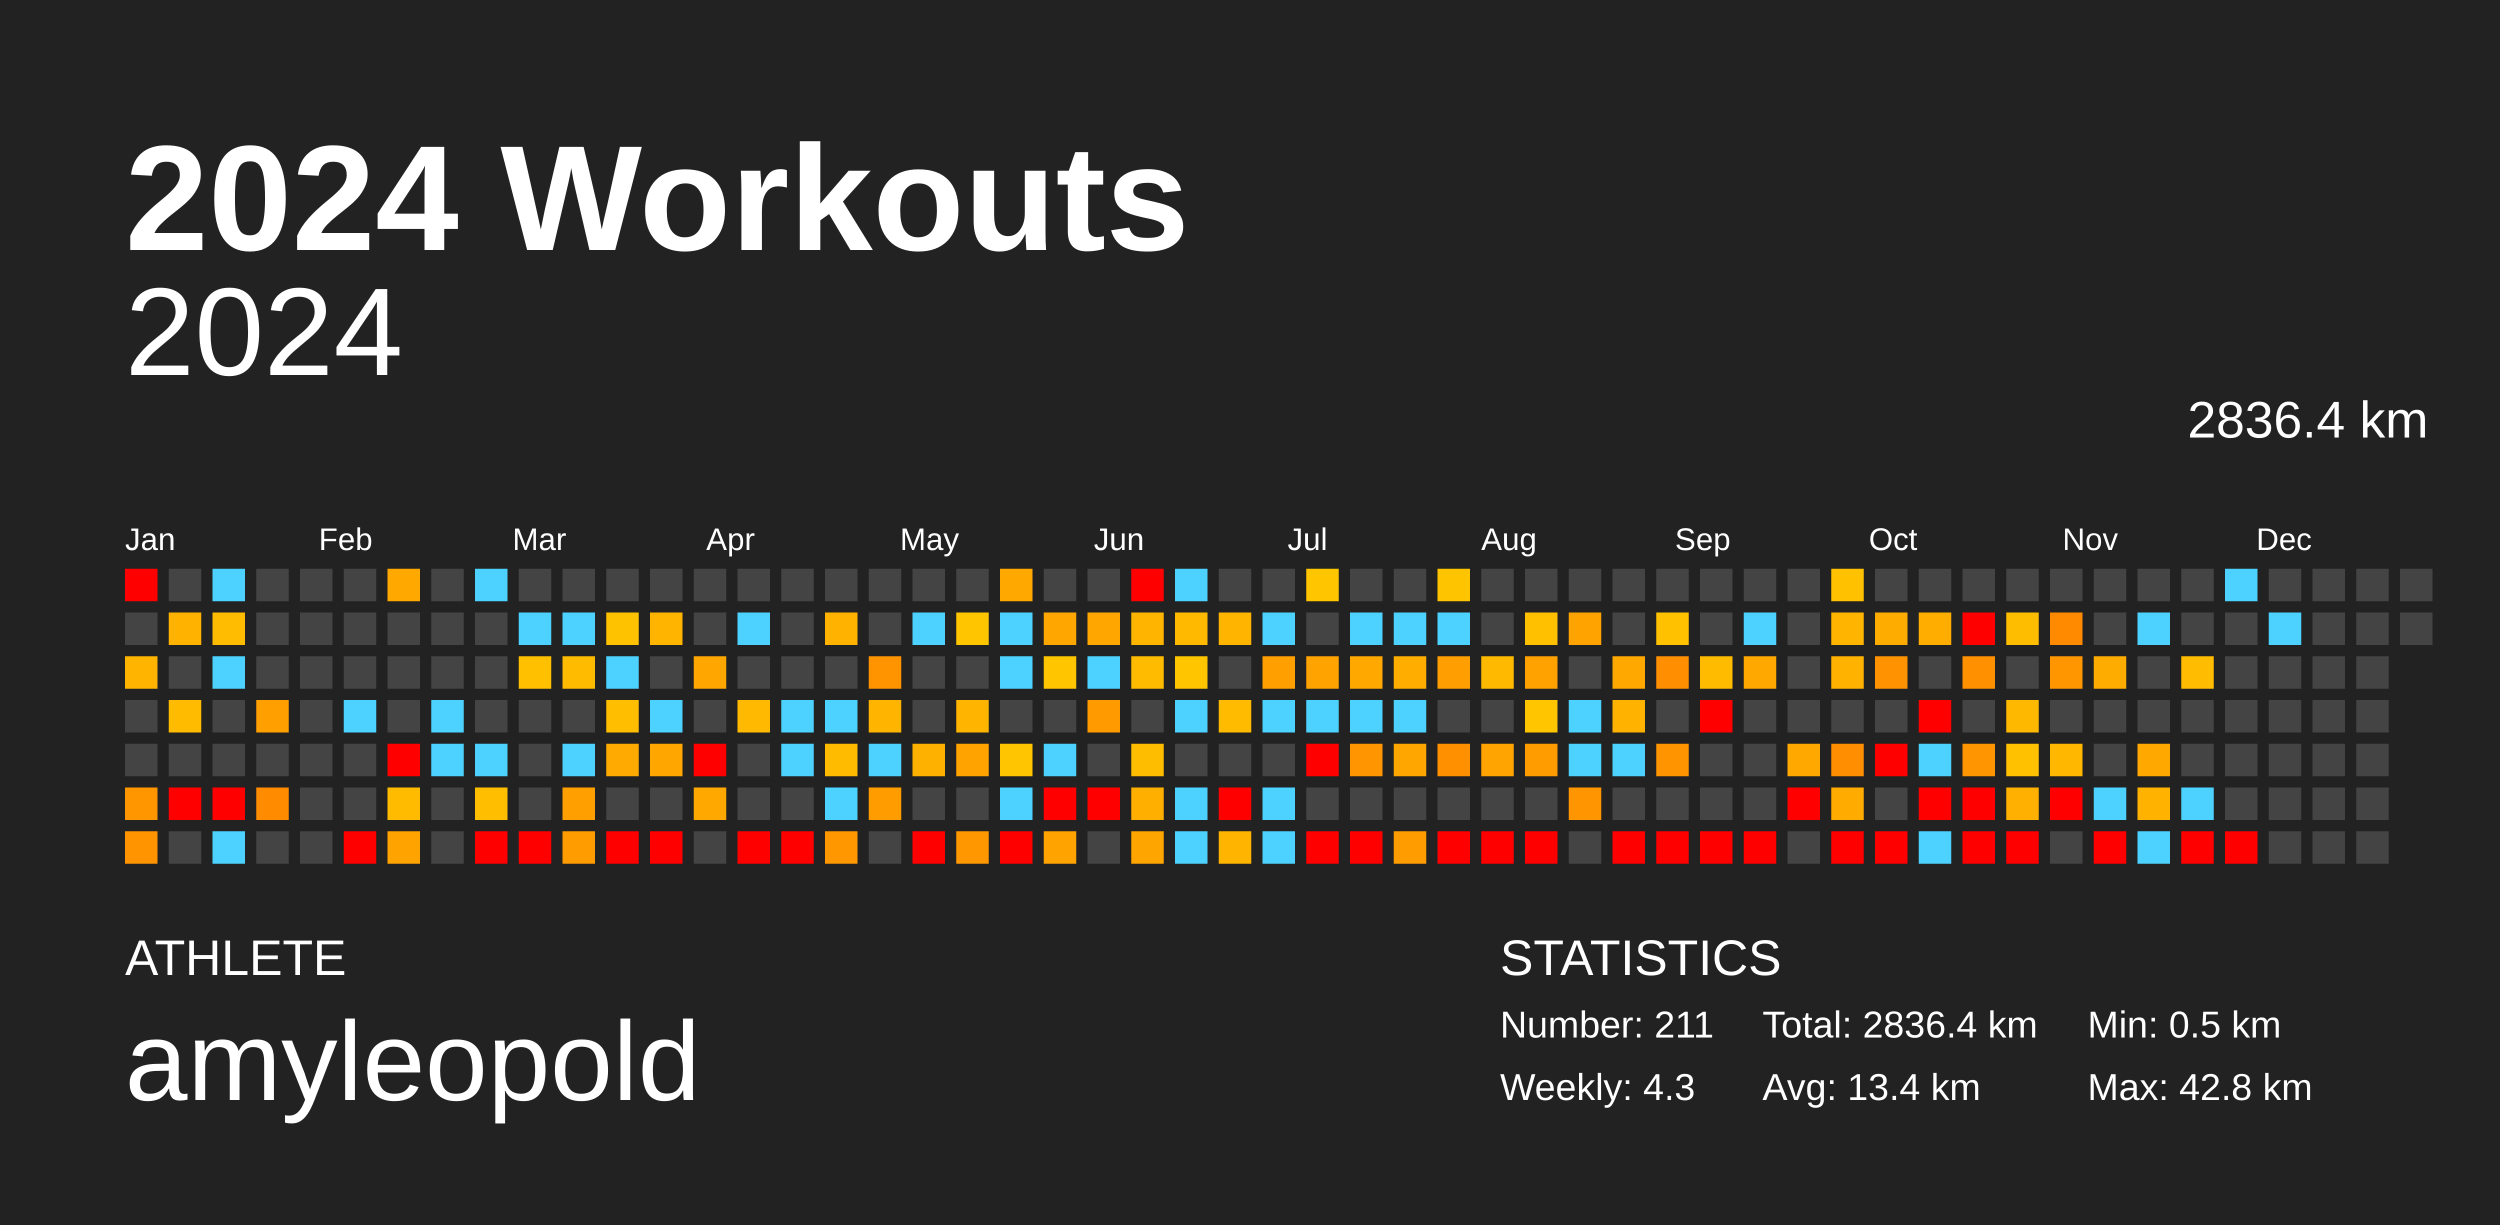
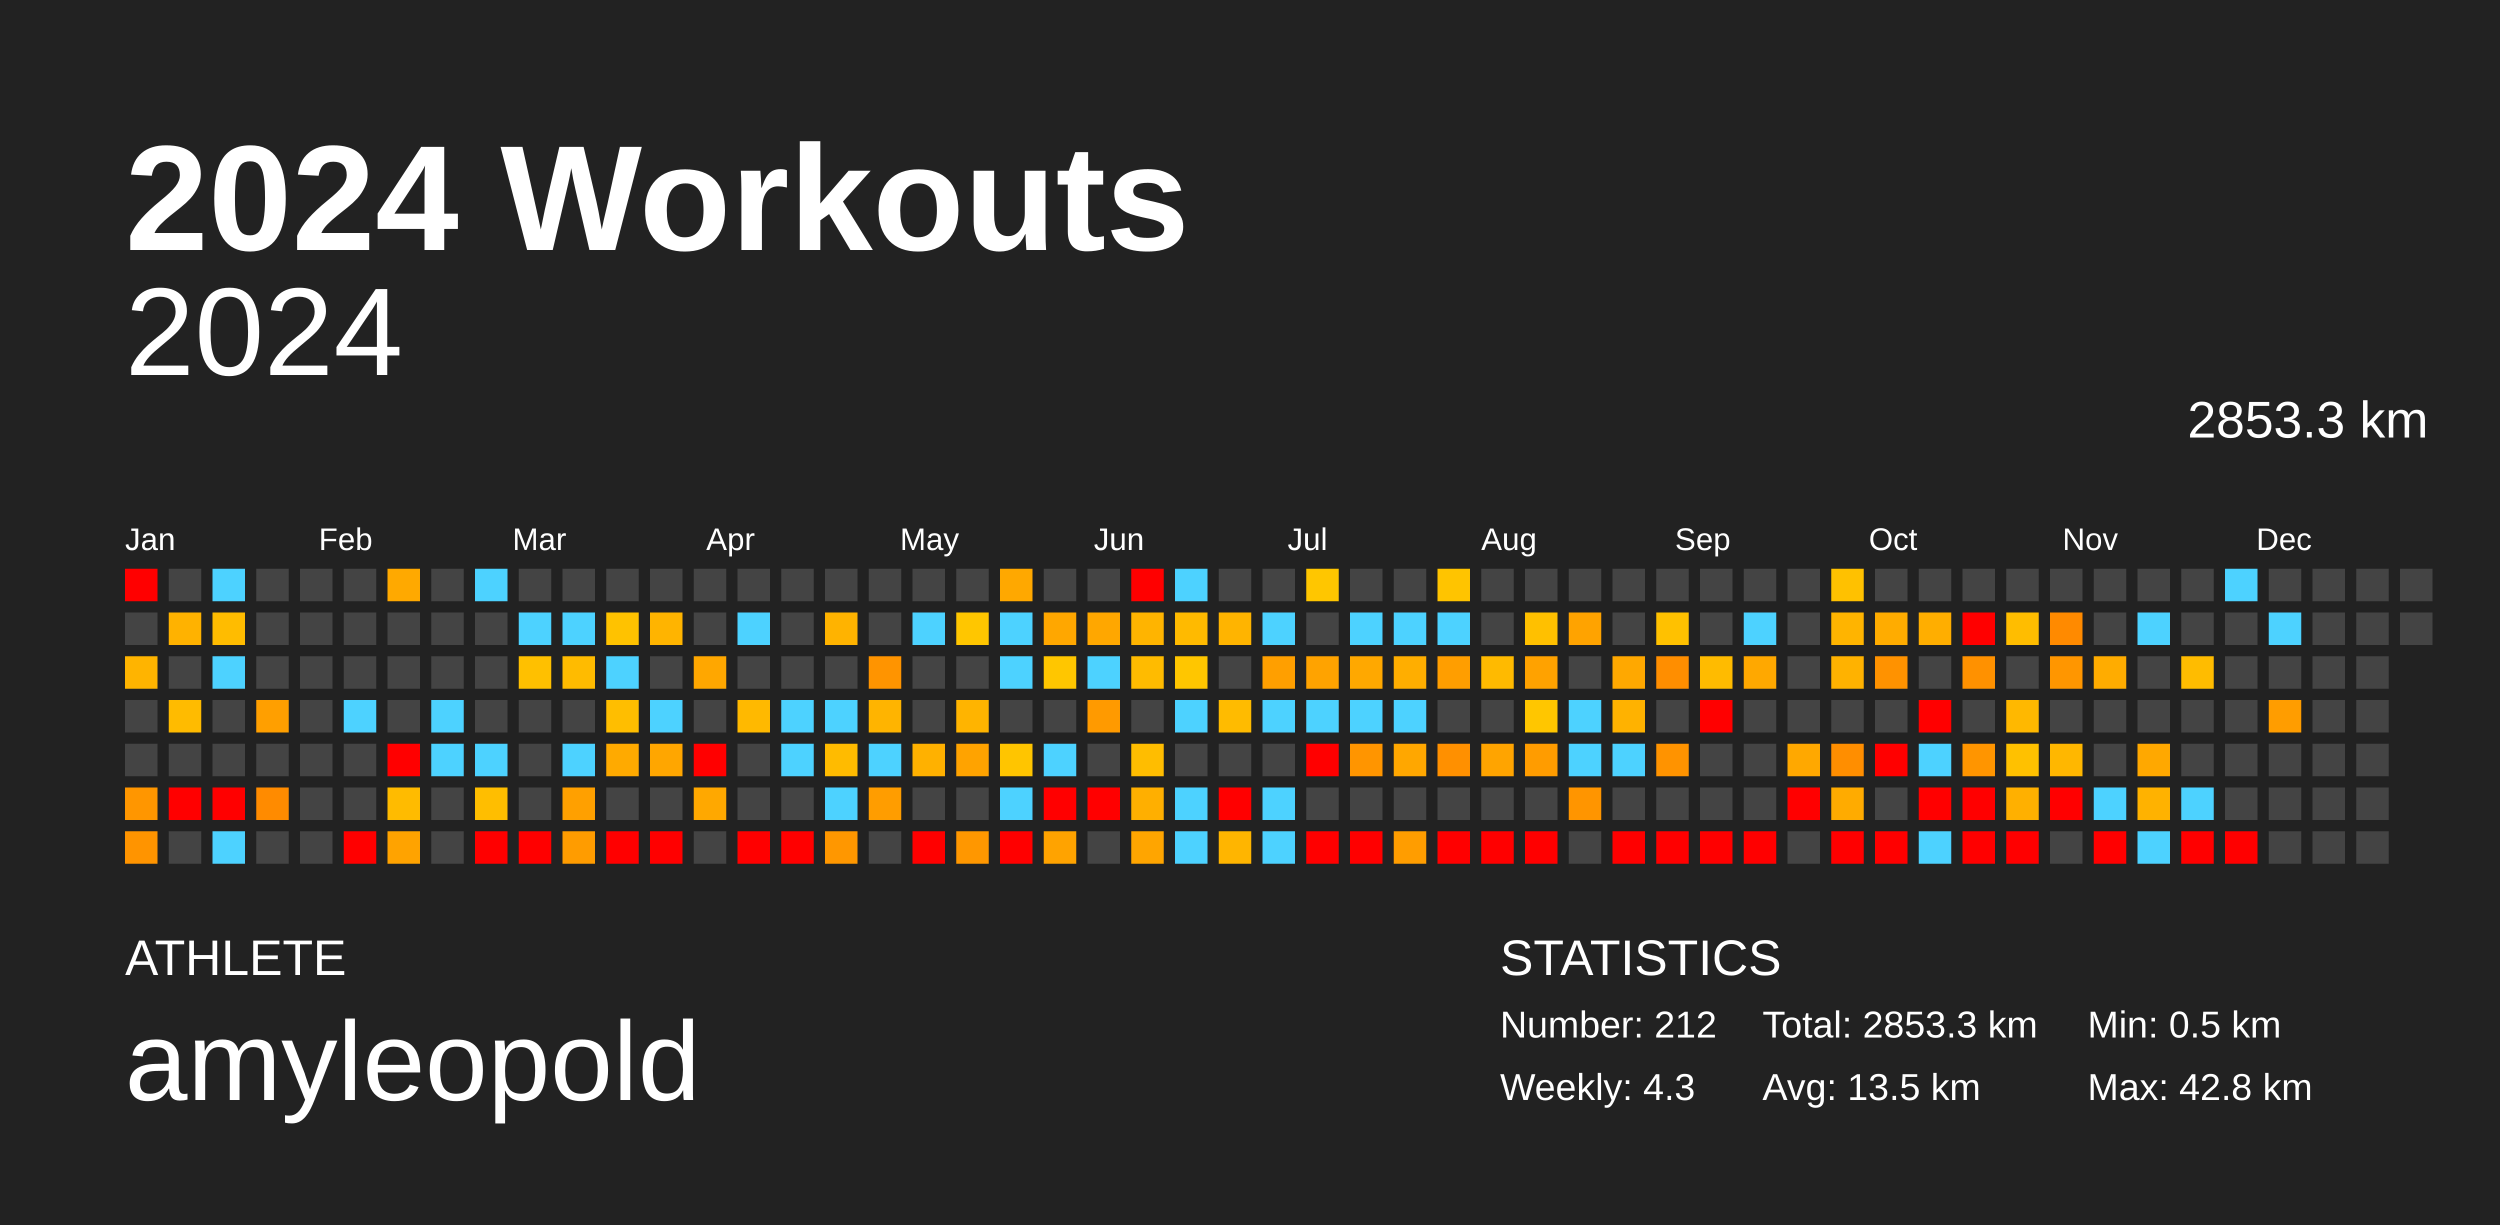
<svg xmlns="http://www.w3.org/2000/svg" baseProfile="full" height="98mm" version="1.1" viewBox="0,0,200,98" width="200mm">
  <defs />
  <rect fill="#222222" height="98" width="200" x="0" y="0" />
  <text fill="#FFFFFF" style="font-size:12px; font-family:Arial; font-weight:bold;" x="10" y="20">2024 Workouts</text>
  <text fill="#FFFFFF" style="font-size:4px; font-family:Arial" x="10" y="78">ATHLETE</text>
  <text fill="#FFFFFF" style="font-size:9px; font-family:Arial" x="10" y="88">amyleopold</text>
  <text fill="#FFFFFF" style="font-size:4px; font-family:Arial" x="120" y="78">STATISTICS</text>
-   <text fill="#FFFFFF" style="font-size:3px; font-family:Arial" x="120" y="83">Number: 211</text>
+   <text fill="#FFFFFF" style="font-size:3px; font-family:Arial" x="120" y="83">Number: 212</text>
  <text fill="#FFFFFF" style="font-size:3px; font-family:Arial" x="120" y="88">Weekly: 4.3</text>
-   <text fill="#FFFFFF" style="font-size:3px; font-family:Arial" x="141" y="83">Total: 2836.4 km</text>
-   <text fill="#FFFFFF" style="font-size:3px; font-family:Arial" x="141" y="88">Avg: 13.4 km</text>
+   <text fill="#FFFFFF" style="font-size:3px; font-family:Arial" x="141" y="83">Total: 2853.3 km</text>
+   <text fill="#FFFFFF" style="font-size:3px; font-family:Arial" x="141" y="88">Avg: 13.5 km</text>
  <text fill="#FFFFFF" style="font-size:3px; font-family:Arial" x="167" y="83">Min: 0.5 km</text>
  <text fill="#FFFFFF" style="font-size:3px; font-family:Arial" x="167" y="88">Max: 42.8 km</text>
  <text alignment-baseline="hanging" fill="#FFFFFF" style="font-size:10.0px; font-family:Arial;" x="10" y="30">2024</text>
-   <text alignment-baseline="hanging" fill="#FFFFFF" style="font-size:4.125px; font-family:Arial;" x="175" y="35">2836.4 km</text>
+   <text alignment-baseline="hanging" fill="#FFFFFF" style="font-size:4.125px; font-family:Arial;" x="175" y="35">2853.3 km</text>
  <text fill="#FFFFFF" style="font-size:2.5px; font-family:Arial" x="10.0" y="44">Jan</text>
  <text fill="#FFFFFF" style="font-size:2.5px; font-family:Arial" x="25.5" y="44">Feb</text>
  <text fill="#FFFFFF" style="font-size:2.5px; font-family:Arial" x="41.0" y="44">Mar</text>
  <text fill="#FFFFFF" style="font-size:2.5px; font-family:Arial" x="56.5" y="44">Apr</text>
  <text fill="#FFFFFF" style="font-size:2.5px; font-family:Arial" x="72.0" y="44">May</text>
  <text fill="#FFFFFF" style="font-size:2.5px; font-family:Arial" x="87.5" y="44">Jun</text>
  <text fill="#FFFFFF" style="font-size:2.5px; font-family:Arial" x="103.0" y="44">Jul</text>
  <text fill="#FFFFFF" style="font-size:2.5px; font-family:Arial" x="118.5" y="44">Aug</text>
  <text fill="#FFFFFF" style="font-size:2.5px; font-family:Arial" x="134.0" y="44">Sep</text>
  <text fill="#FFFFFF" style="font-size:2.5px; font-family:Arial" x="149.5" y="44">Oct</text>
  <text fill="#FFFFFF" style="font-size:2.5px; font-family:Arial" x="165.0" y="44">Nov</text>
  <text fill="#FFFFFF" style="font-size:2.5px; font-family:Arial" x="180.5" y="44">Dec</text>
  <rect fill="red" height="2.6" width="2.6" x="10.0" y="45.5" />
  <rect fill="#444444" height="2.6" width="2.6" x="10.0" y="49.0" />
  <rect fill="#ffb400" height="2.6" width="2.6" x="10.0" y="52.5" />
  <rect fill="#444444" height="2.6" width="2.6" x="10.0" y="56.0" />
  <rect fill="#444444" height="2.6" width="2.6" x="10.0" y="59.5" />
  <rect fill="#ff9600" height="2.6" width="2.6" x="10.0" y="63.0" />
  <rect fill="#ff9400" height="2.6" width="2.6" x="10.0" y="66.5" />
  <rect fill="#444444" height="2.6" width="2.6" x="13.5" y="45.5" />
  <rect fill="#ffb200" height="2.6" width="2.6" x="13.5" y="49.0" />
  <rect fill="#444444" height="2.6" width="2.6" x="13.5" y="52.5" />
  <rect fill="#ffbb00" height="2.6" width="2.6" x="13.5" y="56.0" />
  <rect fill="#444444" height="2.6" width="2.6" x="13.5" y="59.5" />
  <rect fill="red" height="2.6" width="2.6" x="13.5" y="63.0" />
  <rect fill="#444444" height="2.6" width="2.6" x="13.5" y="66.5" />
  <rect fill="#4dd2ff" height="2.6" width="2.6" x="17.0" y="45.5" />
  <rect fill="#ffbc00" height="2.6" width="2.6" x="17.0" y="49.0" />
  <rect fill="#4dd2ff" height="2.6" width="2.6" x="17.0" y="52.5" />
  <rect fill="#444444" height="2.6" width="2.6" x="17.0" y="56.0" />
  <rect fill="#444444" height="2.6" width="2.6" x="17.0" y="59.5" />
  <rect fill="red" height="2.6" width="2.6" x="17.0" y="63.0" />
  <rect fill="#4dd2ff" height="2.6" width="2.6" x="17.0" y="66.5" />
  <rect fill="#444444" height="2.6" width="2.6" x="20.5" y="45.5" />
  <rect fill="#444444" height="2.6" width="2.6" x="20.5" y="49.0" />
  <rect fill="#444444" height="2.6" width="2.6" x="20.5" y="52.5" />
  <rect fill="#ff9f00" height="2.6" width="2.6" x="20.5" y="56.0" />
  <rect fill="#444444" height="2.6" width="2.6" x="20.5" y="59.5" />
  <rect fill="#ff8b00" height="2.6" width="2.6" x="20.5" y="63.0" />
  <rect fill="#444444" height="2.6" width="2.6" x="20.5" y="66.5" />
  <rect fill="#444444" height="2.6" width="2.6" x="24.0" y="45.5" />
  <rect fill="#444444" height="2.6" width="2.6" x="24.0" y="49.0" />
  <rect fill="#444444" height="2.6" width="2.6" x="24.0" y="52.5" />
  <rect fill="#444444" height="2.6" width="2.6" x="24.0" y="56.0" />
  <rect fill="#444444" height="2.6" width="2.6" x="24.0" y="59.5" />
  <rect fill="#444444" height="2.6" width="2.6" x="24.0" y="63.0" />
  <rect fill="#444444" height="2.6" width="2.6" x="24.0" y="66.5" />
  <rect fill="#444444" height="2.6" width="2.6" x="27.5" y="45.5" />
  <rect fill="#444444" height="2.6" width="2.6" x="27.5" y="49.0" />
  <rect fill="#444444" height="2.6" width="2.6" x="27.5" y="52.5" />
  <rect fill="#4dd2ff" height="2.6" width="2.6" x="27.5" y="56.0" />
  <rect fill="#444444" height="2.6" width="2.6" x="27.5" y="59.5" />
  <rect fill="#444444" height="2.6" width="2.6" x="27.5" y="63.0" />
  <rect fill="red" height="2.6" width="2.6" x="27.5" y="66.5" />
  <rect fill="#ffa900" height="2.6" width="2.6" x="31.0" y="45.5" />
  <rect fill="#444444" height="2.6" width="2.6" x="31.0" y="49.0" />
  <rect fill="#444444" height="2.6" width="2.6" x="31.0" y="52.5" />
  <rect fill="#444444" height="2.6" width="2.6" x="31.0" y="56.0" />
  <rect fill="red" height="2.6" width="2.6" x="31.0" y="59.5" />
  <rect fill="#ffbb00" height="2.6" width="2.6" x="31.0" y="63.0" />
  <rect fill="#ffa300" height="2.6" width="2.6" x="31.0" y="66.5" />
  <rect fill="#444444" height="2.6" width="2.6" x="34.5" y="45.5" />
  <rect fill="#444444" height="2.6" width="2.6" x="34.5" y="49.0" />
  <rect fill="#444444" height="2.6" width="2.6" x="34.5" y="52.5" />
  <rect fill="#4dd2ff" height="2.6" width="2.6" x="34.5" y="56.0" />
  <rect fill="#4dd2ff" height="2.6" width="2.6" x="34.5" y="59.5" />
  <rect fill="#444444" height="2.6" width="2.6" x="34.5" y="63.0" />
  <rect fill="#444444" height="2.6" width="2.6" x="34.5" y="66.5" />
  <rect fill="#4dd2ff" height="2.6" width="2.6" x="38.0" y="45.5" />
  <rect fill="#444444" height="2.6" width="2.6" x="38.0" y="49.0" />
  <rect fill="#444444" height="2.6" width="2.6" x="38.0" y="52.5" />
  <rect fill="#444444" height="2.6" width="2.6" x="38.0" y="56.0" />
  <rect fill="#4dd2ff" height="2.6" width="2.6" x="38.0" y="59.5" />
  <rect fill="#ffbe00" height="2.6" width="2.6" x="38.0" y="63.0" />
  <rect fill="red" height="2.6" width="2.6" x="38.0" y="66.5" />
  <rect fill="#444444" height="2.6" width="2.6" x="41.5" y="45.5" />
  <rect fill="#4dd2ff" height="2.6" width="2.6" x="41.5" y="49.0" />
  <rect fill="#ffc000" height="2.6" width="2.6" x="41.5" y="52.5" />
  <rect fill="#444444" height="2.6" width="2.6" x="41.5" y="56.0" />
  <rect fill="#444444" height="2.6" width="2.6" x="41.5" y="59.5" />
  <rect fill="#444444" height="2.6" width="2.6" x="41.5" y="63.0" />
  <rect fill="red" height="2.6" width="2.6" x="41.5" y="66.5" />
  <rect fill="#444444" height="2.6" width="2.6" x="45.0" y="45.5" />
  <rect fill="#4dd2ff" height="2.6" width="2.6" x="45.0" y="49.0" />
  <rect fill="#ffbb00" height="2.6" width="2.6" x="45.0" y="52.5" />
  <rect fill="#444444" height="2.6" width="2.6" x="45.0" y="56.0" />
  <rect fill="#4dd2ff" height="2.6" width="2.6" x="45.0" y="59.5" />
  <rect fill="#ffa000" height="2.6" width="2.6" x="45.0" y="63.0" />
  <rect fill="#ff9c00" height="2.6" width="2.6" x="45.0" y="66.5" />
  <rect fill="#444444" height="2.6" width="2.6" x="48.5" y="45.5" />
  <rect fill="#ffc200" height="2.6" width="2.6" x="48.5" y="49.0" />
  <rect fill="#4dd2ff" height="2.6" width="2.6" x="48.5" y="52.5" />
  <rect fill="#ffbe00" height="2.6" width="2.6" x="48.5" y="56.0" />
  <rect fill="#ffaa00" height="2.6" width="2.6" x="48.5" y="59.5" />
  <rect fill="#444444" height="2.6" width="2.6" x="48.5" y="63.0" />
  <rect fill="red" height="2.6" width="2.6" x="48.5" y="66.5" />
  <rect fill="#444444" height="2.6" width="2.6" x="52.0" y="45.5" />
  <rect fill="#ffb400" height="2.6" width="2.6" x="52.0" y="49.0" />
  <rect fill="#444444" height="2.6" width="2.6" x="52.0" y="52.5" />
  <rect fill="#4dd2ff" height="2.6" width="2.6" x="52.0" y="56.0" />
  <rect fill="#ffa600" height="2.6" width="2.6" x="52.0" y="59.5" />
  <rect fill="#444444" height="2.6" width="2.6" x="52.0" y="63.0" />
  <rect fill="red" height="2.6" width="2.6" x="52.0" y="66.5" />
  <rect fill="#444444" height="2.6" width="2.6" x="55.5" y="45.5" />
  <rect fill="#444444" height="2.6" width="2.6" x="55.5" y="49.0" />
  <rect fill="#ffa700" height="2.6" width="2.6" x="55.5" y="52.5" />
  <rect fill="#444444" height="2.6" width="2.6" x="55.5" y="56.0" />
  <rect fill="red" height="2.6" width="2.6" x="55.5" y="59.5" />
  <rect fill="#ffa800" height="2.6" width="2.6" x="55.5" y="63.0" />
  <rect fill="#444444" height="2.6" width="2.6" x="55.5" y="66.5" />
  <rect fill="#444444" height="2.6" width="2.6" x="59.0" y="45.5" />
  <rect fill="#4dd2ff" height="2.6" width="2.6" x="59.0" y="49.0" />
  <rect fill="#444444" height="2.6" width="2.6" x="59.0" y="52.5" />
  <rect fill="#ffb900" height="2.6" width="2.6" x="59.0" y="56.0" />
  <rect fill="#444444" height="2.6" width="2.6" x="59.0" y="59.5" />
  <rect fill="#444444" height="2.6" width="2.6" x="59.0" y="63.0" />
  <rect fill="red" height="2.6" width="2.6" x="59.0" y="66.5" />
  <rect fill="#444444" height="2.6" width="2.6" x="62.5" y="45.5" />
  <rect fill="#444444" height="2.6" width="2.6" x="62.5" y="49.0" />
  <rect fill="#444444" height="2.6" width="2.6" x="62.5" y="52.5" />
  <rect fill="#4dd2ff" height="2.6" width="2.6" x="62.5" y="56.0" />
  <rect fill="#4dd2ff" height="2.6" width="2.6" x="62.5" y="59.5" />
  <rect fill="#444444" height="2.6" width="2.6" x="62.5" y="63.0" />
  <rect fill="red" height="2.6" width="2.6" x="62.5" y="66.5" />
  <rect fill="#444444" height="2.6" width="2.6" x="66.0" y="45.5" />
  <rect fill="#ffb300" height="2.6" width="2.6" x="66.0" y="49.0" />
  <rect fill="#444444" height="2.6" width="2.6" x="66.0" y="52.5" />
  <rect fill="#4dd2ff" height="2.6" width="2.6" x="66.0" y="56.0" />
  <rect fill="#ffbb00" height="2.6" width="2.6" x="66.0" y="59.5" />
  <rect fill="#4dd2ff" height="2.6" width="2.6" x="66.0" y="63.0" />
  <rect fill="#ff9700" height="2.6" width="2.6" x="66.0" y="66.5" />
  <rect fill="#444444" height="2.6" width="2.6" x="69.5" y="45.5" />
  <rect fill="#444444" height="2.6" width="2.6" x="69.5" y="49.0" />
  <rect fill="#ff9400" height="2.6" width="2.6" x="69.5" y="52.5" />
  <rect fill="#ffb400" height="2.6" width="2.6" x="69.5" y="56.0" />
  <rect fill="#4dd2ff" height="2.6" width="2.6" x="69.5" y="59.5" />
  <rect fill="#ff9d00" height="2.6" width="2.6" x="69.5" y="63.0" />
  <rect fill="#444444" height="2.6" width="2.6" x="69.5" y="66.5" />
  <rect fill="#444444" height="2.6" width="2.6" x="73.0" y="45.5" />
  <rect fill="#4dd2ff" height="2.6" width="2.6" x="73.0" y="49.0" />
  <rect fill="#444444" height="2.6" width="2.6" x="73.0" y="52.5" />
  <rect fill="#444444" height="2.6" width="2.6" x="73.0" y="56.0" />
  <rect fill="#ffb100" height="2.6" width="2.6" x="73.0" y="59.5" />
  <rect fill="#444444" height="2.6" width="2.6" x="73.0" y="63.0" />
  <rect fill="red" height="2.6" width="2.6" x="73.0" y="66.5" />
  <rect fill="#444444" height="2.6" width="2.6" x="76.5" y="45.5" />
  <rect fill="#ffc600" height="2.6" width="2.6" x="76.5" y="49.0" />
  <rect fill="#444444" height="2.6" width="2.6" x="76.5" y="52.5" />
  <rect fill="#ffb400" height="2.6" width="2.6" x="76.5" y="56.0" />
  <rect fill="#ffa300" height="2.6" width="2.6" x="76.5" y="59.5" />
  <rect fill="#444444" height="2.6" width="2.6" x="76.5" y="63.0" />
  <rect fill="#ff9700" height="2.6" width="2.6" x="76.5" y="66.5" />
  <rect fill="#ffa800" height="2.6" width="2.6" x="80.0" y="45.5" />
  <rect fill="#4dd2ff" height="2.6" width="2.6" x="80.0" y="49.0" />
  <rect fill="#4dd2ff" height="2.6" width="2.6" x="80.0" y="52.5" />
  <rect fill="#444444" height="2.6" width="2.6" x="80.0" y="56.0" />
  <rect fill="#ffc500" height="2.6" width="2.6" x="80.0" y="59.5" />
  <rect fill="#4dd2ff" height="2.6" width="2.6" x="80.0" y="63.0" />
  <rect fill="red" height="2.6" width="2.6" x="80.0" y="66.5" />
  <rect fill="#444444" height="2.6" width="2.6" x="83.5" y="45.5" />
  <rect fill="#ffa700" height="2.6" width="2.6" x="83.5" y="49.0" />
  <rect fill="#ffc600" height="2.6" width="2.6" x="83.5" y="52.5" />
  <rect fill="#444444" height="2.6" width="2.6" x="83.5" y="56.0" />
  <rect fill="#4dd2ff" height="2.6" width="2.6" x="83.5" y="59.5" />
  <rect fill="red" height="2.6" width="2.6" x="83.5" y="63.0" />
  <rect fill="#ffa300" height="2.6" width="2.6" x="83.5" y="66.5" />
  <rect fill="#444444" height="2.6" width="2.6" x="87.0" y="45.5" />
  <rect fill="#ffa700" height="2.6" width="2.6" x="87.0" y="49.0" />
  <rect fill="#4dd2ff" height="2.6" width="2.6" x="87.0" y="52.5" />
  <rect fill="#ff9a00" height="2.6" width="2.6" x="87.0" y="56.0" />
  <rect fill="#444444" height="2.6" width="2.6" x="87.0" y="59.5" />
  <rect fill="red" height="2.6" width="2.6" x="87.0" y="63.0" />
  <rect fill="#444444" height="2.6" width="2.6" x="87.0" y="66.5" />
  <rect fill="red" height="2.6" width="2.6" x="90.5" y="45.5" />
  <rect fill="#ffb400" height="2.6" width="2.6" x="90.5" y="49.0" />
  <rect fill="#ffbb00" height="2.6" width="2.6" x="90.5" y="52.5" />
  <rect fill="#444444" height="2.6" width="2.6" x="90.5" y="56.0" />
  <rect fill="#ffbd00" height="2.6" width="2.6" x="90.5" y="59.5" />
  <rect fill="#ffaf00" height="2.6" width="2.6" x="90.5" y="63.0" />
  <rect fill="#ffa500" height="2.6" width="2.6" x="90.5" y="66.5" />
  <rect fill="#4dd2ff" height="2.6" width="2.6" x="94.0" y="45.5" />
  <rect fill="#ffba00" height="2.6" width="2.6" x="94.0" y="49.0" />
  <rect fill="#ffc600" height="2.6" width="2.6" x="94.0" y="52.5" />
  <rect fill="#4dd2ff" height="2.6" width="2.6" x="94.0" y="56.0" />
  <rect fill="#444444" height="2.6" width="2.6" x="94.0" y="59.5" />
  <rect fill="#4dd2ff" height="2.6" width="2.6" x="94.0" y="63.0" />
  <rect fill="#4dd2ff" height="2.6" width="2.6" x="94.0" y="66.5" />
  <rect fill="#444444" height="2.6" width="2.6" x="97.5" y="45.5" />
  <rect fill="#ffb400" height="2.6" width="2.6" x="97.5" y="49.0" />
  <rect fill="#444444" height="2.6" width="2.6" x="97.5" y="52.5" />
  <rect fill="#ffbb00" height="2.6" width="2.6" x="97.5" y="56.0" />
  <rect fill="#444444" height="2.6" width="2.6" x="97.5" y="59.5" />
  <rect fill="red" height="2.6" width="2.6" x="97.5" y="63.0" />
  <rect fill="#ffb500" height="2.6" width="2.6" x="97.5" y="66.5" />
  <rect fill="#444444" height="2.6" width="2.6" x="101.0" y="45.5" />
  <rect fill="#4dd2ff" height="2.6" width="2.6" x="101.0" y="49.0" />
  <rect fill="#ff9f00" height="2.6" width="2.6" x="101.0" y="52.5" />
  <rect fill="#4dd2ff" height="2.6" width="2.6" x="101.0" y="56.0" />
  <rect fill="#444444" height="2.6" width="2.6" x="101.0" y="59.5" />
  <rect fill="#4dd2ff" height="2.6" width="2.6" x="101.0" y="63.0" />
  <rect fill="#4dd2ff" height="2.6" width="2.6" x="101.0" y="66.5" />
  <rect fill="#ffc600" height="2.6" width="2.6" x="104.5" y="45.5" />
  <rect fill="#444444" height="2.6" width="2.6" x="104.5" y="49.0" />
  <rect fill="#ffa300" height="2.6" width="2.6" x="104.5" y="52.5" />
  <rect fill="#4dd2ff" height="2.6" width="2.6" x="104.5" y="56.0" />
  <rect fill="red" height="2.6" width="2.6" x="104.5" y="59.5" />
  <rect fill="#444444" height="2.6" width="2.6" x="104.5" y="63.0" />
  <rect fill="red" height="2.6" width="2.6" x="104.5" y="66.5" />
  <rect fill="#444444" height="2.6" width="2.6" x="108.0" y="45.5" />
  <rect fill="#4dd2ff" height="2.6" width="2.6" x="108.0" y="49.0" />
  <rect fill="#ffa800" height="2.6" width="2.6" x="108.0" y="52.5" />
  <rect fill="#4dd2ff" height="2.6" width="2.6" x="108.0" y="56.0" />
  <rect fill="#ff9500" height="2.6" width="2.6" x="108.0" y="59.5" />
  <rect fill="#444444" height="2.6" width="2.6" x="108.0" y="63.0" />
  <rect fill="red" height="2.6" width="2.6" x="108.0" y="66.5" />
  <rect fill="#444444" height="2.6" width="2.6" x="111.5" y="45.5" />
  <rect fill="#4dd2ff" height="2.6" width="2.6" x="111.5" y="49.0" />
  <rect fill="#ffae00" height="2.6" width="2.6" x="111.5" y="52.5" />
  <rect fill="#4dd2ff" height="2.6" width="2.6" x="111.5" y="56.0" />
  <rect fill="#ffa700" height="2.6" width="2.6" x="111.5" y="59.5" />
  <rect fill="#444444" height="2.6" width="2.6" x="111.5" y="63.0" />
  <rect fill="#ff9d00" height="2.6" width="2.6" x="111.5" y="66.5" />
  <rect fill="#ffc400" height="2.6" width="2.6" x="115.0" y="45.5" />
  <rect fill="#4dd2ff" height="2.6" width="2.6" x="115.0" y="49.0" />
  <rect fill="#ff9e00" height="2.6" width="2.6" x="115.0" y="52.5" />
  <rect fill="#444444" height="2.6" width="2.6" x="115.0" y="56.0" />
  <rect fill="#ff9000" height="2.6" width="2.6" x="115.0" y="59.5" />
  <rect fill="#444444" height="2.6" width="2.6" x="115.0" y="63.0" />
  <rect fill="red" height="2.6" width="2.6" x="115.0" y="66.5" />
  <rect fill="#444444" height="2.6" width="2.6" x="118.5" y="45.5" />
  <rect fill="#444444" height="2.6" width="2.6" x="118.5" y="49.0" />
  <rect fill="#ffba00" height="2.6" width="2.6" x="118.5" y="52.5" />
  <rect fill="#444444" height="2.6" width="2.6" x="118.5" y="56.0" />
  <rect fill="#ffa400" height="2.6" width="2.6" x="118.5" y="59.5" />
  <rect fill="#444444" height="2.6" width="2.6" x="118.5" y="63.0" />
  <rect fill="red" height="2.6" width="2.6" x="118.5" y="66.5" />
  <rect fill="#444444" height="2.6" width="2.6" x="122.0" y="45.5" />
  <rect fill="#ffc000" height="2.6" width="2.6" x="122.0" y="49.0" />
  <rect fill="#ffa200" height="2.6" width="2.6" x="122.0" y="52.5" />
  <rect fill="#ffc600" height="2.6" width="2.6" x="122.0" y="56.0" />
  <rect fill="#ff9c00" height="2.6" width="2.6" x="122.0" y="59.5" />
  <rect fill="#444444" height="2.6" width="2.6" x="122.0" y="63.0" />
  <rect fill="red" height="2.6" width="2.6" x="122.0" y="66.5" />
  <rect fill="#444444" height="2.6" width="2.6" x="125.5" y="45.5" />
  <rect fill="#ffa300" height="2.6" width="2.6" x="125.5" y="49.0" />
  <rect fill="#444444" height="2.6" width="2.6" x="125.5" y="52.5" />
  <rect fill="#4dd2ff" height="2.6" width="2.6" x="125.5" y="56.0" />
  <rect fill="#4dd2ff" height="2.6" width="2.6" x="125.5" y="59.5" />
  <rect fill="#ff9500" height="2.6" width="2.6" x="125.5" y="63.0" />
  <rect fill="#444444" height="2.6" width="2.6" x="125.5" y="66.5" />
  <rect fill="#444444" height="2.6" width="2.6" x="129.0" y="45.5" />
  <rect fill="#444444" height="2.6" width="2.6" x="129.0" y="49.0" />
  <rect fill="#ffa800" height="2.6" width="2.6" x="129.0" y="52.5" />
  <rect fill="#ffb200" height="2.6" width="2.6" x="129.0" y="56.0" />
  <rect fill="#4dd2ff" height="2.6" width="2.6" x="129.0" y="59.5" />
  <rect fill="#444444" height="2.6" width="2.6" x="129.0" y="63.0" />
  <rect fill="red" height="2.6" width="2.6" x="129.0" y="66.5" />
  <rect fill="#444444" height="2.6" width="2.6" x="132.5" y="45.5" />
  <rect fill="#ffc100" height="2.6" width="2.6" x="132.5" y="49.0" />
  <rect fill="#ff8e00" height="2.6" width="2.6" x="132.5" y="52.5" />
  <rect fill="#444444" height="2.6" width="2.6" x="132.5" y="56.0" />
  <rect fill="#ff9300" height="2.6" width="2.6" x="132.5" y="59.5" />
  <rect fill="#444444" height="2.6" width="2.6" x="132.5" y="63.0" />
  <rect fill="red" height="2.6" width="2.6" x="132.5" y="66.5" />
  <rect fill="#444444" height="2.6" width="2.6" x="136.0" y="45.5" />
  <rect fill="#444444" height="2.6" width="2.6" x="136.0" y="49.0" />
  <rect fill="#ffbb00" height="2.6" width="2.6" x="136.0" y="52.5" />
  <rect fill="red" height="2.6" width="2.6" x="136.0" y="56.0" />
  <rect fill="#444444" height="2.6" width="2.6" x="136.0" y="59.5" />
  <rect fill="#444444" height="2.6" width="2.6" x="136.0" y="63.0" />
  <rect fill="red" height="2.6" width="2.6" x="136.0" y="66.5" />
  <rect fill="#444444" height="2.6" width="2.6" x="139.5" y="45.5" />
  <rect fill="#4dd2ff" height="2.6" width="2.6" x="139.5" y="49.0" />
  <rect fill="#ffa800" height="2.6" width="2.6" x="139.5" y="52.5" />
  <rect fill="#444444" height="2.6" width="2.6" x="139.5" y="56.0" />
  <rect fill="#444444" height="2.6" width="2.6" x="139.5" y="59.5" />
  <rect fill="#444444" height="2.6" width="2.6" x="139.5" y="63.0" />
  <rect fill="red" height="2.6" width="2.6" x="139.5" y="66.5" />
  <rect fill="#444444" height="2.6" width="2.6" x="143.0" y="45.5" />
  <rect fill="#444444" height="2.6" width="2.6" x="143.0" y="49.0" />
  <rect fill="#444444" height="2.6" width="2.6" x="143.0" y="52.5" />
  <rect fill="#444444" height="2.6" width="2.6" x="143.0" y="56.0" />
  <rect fill="#ffa800" height="2.6" width="2.6" x="143.0" y="59.5" />
  <rect fill="red" height="2.6" width="2.6" x="143.0" y="63.0" />
  <rect fill="#444444" height="2.6" width="2.6" x="143.0" y="66.5" />
  <rect fill="#ffc100" height="2.6" width="2.6" x="146.5" y="45.5" />
  <rect fill="#ffb400" height="2.6" width="2.6" x="146.5" y="49.0" />
  <rect fill="#ffb200" height="2.6" width="2.6" x="146.5" y="52.5" />
  <rect fill="#444444" height="2.6" width="2.6" x="146.5" y="56.0" />
  <rect fill="#ff8e00" height="2.6" width="2.6" x="146.5" y="59.5" />
  <rect fill="#ffab00" height="2.6" width="2.6" x="146.5" y="63.0" />
  <rect fill="red" height="2.6" width="2.6" x="146.5" y="66.5" />
  <rect fill="#444444" height="2.6" width="2.6" x="150.0" y="45.5" />
  <rect fill="#ffac00" height="2.6" width="2.6" x="150.0" y="49.0" />
  <rect fill="#ff9200" height="2.6" width="2.6" x="150.0" y="52.5" />
  <rect fill="#444444" height="2.6" width="2.6" x="150.0" y="56.0" />
  <rect fill="red" height="2.6" width="2.6" x="150.0" y="59.5" />
  <rect fill="#444444" height="2.6" width="2.6" x="150.0" y="63.0" />
  <rect fill="red" height="2.6" width="2.6" x="150.0" y="66.5" />
  <rect fill="#444444" height="2.6" width="2.6" x="153.5" y="45.5" />
  <rect fill="#ffae00" height="2.6" width="2.6" x="153.5" y="49.0" />
  <rect fill="#444444" height="2.6" width="2.6" x="153.5" y="52.5" />
  <rect fill="red" height="2.6" width="2.6" x="153.5" y="56.0" />
  <rect fill="#4dd2ff" height="2.6" width="2.6" x="153.5" y="59.5" />
  <rect fill="red" height="2.6" width="2.6" x="153.5" y="63.0" />
  <rect fill="#4dd2ff" height="2.6" width="2.6" x="153.5" y="66.5" />
  <rect fill="#444444" height="2.6" width="2.6" x="157.0" y="45.5" />
  <rect fill="red" height="2.6" width="2.6" x="157.0" y="49.0" />
  <rect fill="#ff9100" height="2.6" width="2.6" x="157.0" y="52.5" />
  <rect fill="#444444" height="2.6" width="2.6" x="157.0" y="56.0" />
  <rect fill="#ff9500" height="2.6" width="2.6" x="157.0" y="59.5" />
  <rect fill="red" height="2.6" width="2.6" x="157.0" y="63.0" />
  <rect fill="red" height="2.6" width="2.6" x="157.0" y="66.5" />
  <rect fill="#444444" height="2.6" width="2.6" x="160.5" y="45.5" />
  <rect fill="#ffbd00" height="2.6" width="2.6" x="160.5" y="49.0" />
  <rect fill="#444444" height="2.6" width="2.6" x="160.5" y="52.5" />
  <rect fill="#ffb800" height="2.6" width="2.6" x="160.5" y="56.0" />
  <rect fill="#ffc100" height="2.6" width="2.6" x="160.5" y="59.5" />
  <rect fill="#ffb000" height="2.6" width="2.6" x="160.5" y="63.0" />
  <rect fill="red" height="2.6" width="2.6" x="160.5" y="66.5" />
  <rect fill="#444444" height="2.6" width="2.6" x="164.0" y="45.5" />
  <rect fill="#ff8a00" height="2.6" width="2.6" x="164.0" y="49.0" />
  <rect fill="#ff9600" height="2.6" width="2.6" x="164.0" y="52.5" />
  <rect fill="#444444" height="2.6" width="2.6" x="164.0" y="56.0" />
  <rect fill="#ffb700" height="2.6" width="2.6" x="164.0" y="59.5" />
  <rect fill="red" height="2.6" width="2.6" x="164.0" y="63.0" />
  <rect fill="#444444" height="2.6" width="2.6" x="164.0" y="66.5" />
  <rect fill="#444444" height="2.6" width="2.6" x="167.5" y="45.5" />
  <rect fill="#444444" height="2.6" width="2.6" x="167.5" y="49.0" />
  <rect fill="#ffac00" height="2.6" width="2.6" x="167.5" y="52.5" />
  <rect fill="#444444" height="2.6" width="2.6" x="167.5" y="56.0" />
  <rect fill="#444444" height="2.6" width="2.6" x="167.5" y="59.5" />
  <rect fill="#4dd2ff" height="2.6" width="2.6" x="167.5" y="63.0" />
  <rect fill="red" height="2.6" width="2.6" x="167.5" y="66.5" />
  <rect fill="#444444" height="2.6" width="2.6" x="171.0" y="45.5" />
  <rect fill="#4dd2ff" height="2.6" width="2.6" x="171.0" y="49.0" />
  <rect fill="#444444" height="2.6" width="2.6" x="171.0" y="52.5" />
  <rect fill="#444444" height="2.6" width="2.6" x="171.0" y="56.0" />
  <rect fill="#ffa800" height="2.6" width="2.6" x="171.0" y="59.5" />
  <rect fill="#ffb200" height="2.6" width="2.6" x="171.0" y="63.0" />
  <rect fill="#4dd2ff" height="2.6" width="2.6" x="171.0" y="66.5" />
  <rect fill="#444444" height="2.6" width="2.6" x="174.5" y="45.5" />
  <rect fill="#444444" height="2.6" width="2.6" x="174.5" y="49.0" />
  <rect fill="#ffbc00" height="2.6" width="2.6" x="174.5" y="52.5" />
  <rect fill="#444444" height="2.6" width="2.6" x="174.5" y="56.0" />
  <rect fill="#444444" height="2.6" width="2.6" x="174.5" y="59.5" />
  <rect fill="#4dd2ff" height="2.6" width="2.6" x="174.5" y="63.0" />
  <rect fill="red" height="2.6" width="2.6" x="174.5" y="66.5" />
  <rect fill="#4dd2ff" height="2.6" width="2.6" x="178.0" y="45.5" />
  <rect fill="#444444" height="2.6" width="2.6" x="178.0" y="49.0" />
  <rect fill="#444444" height="2.6" width="2.6" x="178.0" y="52.5" />
  <rect fill="#444444" height="2.6" width="2.6" x="178.0" y="56.0" />
  <rect fill="#444444" height="2.6" width="2.6" x="178.0" y="59.5" />
  <rect fill="#444444" height="2.6" width="2.6" x="178.0" y="63.0" />
  <rect fill="red" height="2.6" width="2.6" x="178.0" y="66.5" />
  <rect fill="#444444" height="2.6" width="2.6" x="181.5" y="45.5" />
  <rect fill="#4dd2ff" height="2.6" width="2.6" x="181.5" y="49.0" />
  <rect fill="#444444" height="2.6" width="2.6" x="181.5" y="52.5" />
-   <rect fill="#444444" height="2.6" width="2.6" x="181.5" y="56.0" />
+   <rect fill="#ff9d00" height="2.6" width="2.6" x="181.5" y="56.0" />
  <rect fill="#444444" height="2.6" width="2.6" x="181.5" y="59.5" />
  <rect fill="#444444" height="2.6" width="2.6" x="181.5" y="63.0" />
  <rect fill="#444444" height="2.6" width="2.6" x="181.5" y="66.5" />
  <rect fill="#444444" height="2.6" width="2.6" x="185.0" y="45.5" />
  <rect fill="#444444" height="2.6" width="2.6" x="185.0" y="49.0" />
  <rect fill="#444444" height="2.6" width="2.6" x="185.0" y="52.5" />
  <rect fill="#444444" height="2.6" width="2.6" x="185.0" y="56.0" />
  <rect fill="#444444" height="2.6" width="2.6" x="185.0" y="59.5" />
  <rect fill="#444444" height="2.6" width="2.6" x="185.0" y="63.0" />
  <rect fill="#444444" height="2.6" width="2.6" x="185.0" y="66.5" />
  <rect fill="#444444" height="2.6" width="2.6" x="188.5" y="45.5" />
  <rect fill="#444444" height="2.6" width="2.6" x="188.5" y="49.0" />
  <rect fill="#444444" height="2.6" width="2.6" x="188.5" y="52.5" />
  <rect fill="#444444" height="2.6" width="2.6" x="188.5" y="56.0" />
  <rect fill="#444444" height="2.6" width="2.6" x="188.5" y="59.5" />
  <rect fill="#444444" height="2.6" width="2.6" x="188.5" y="63.0" />
  <rect fill="#444444" height="2.6" width="2.6" x="188.5" y="66.5" />
  <rect fill="#444444" height="2.6" width="2.6" x="192.0" y="45.5" />
  <rect fill="#444444" height="2.6" width="2.6" x="192.0" y="49.0" />
</svg>
